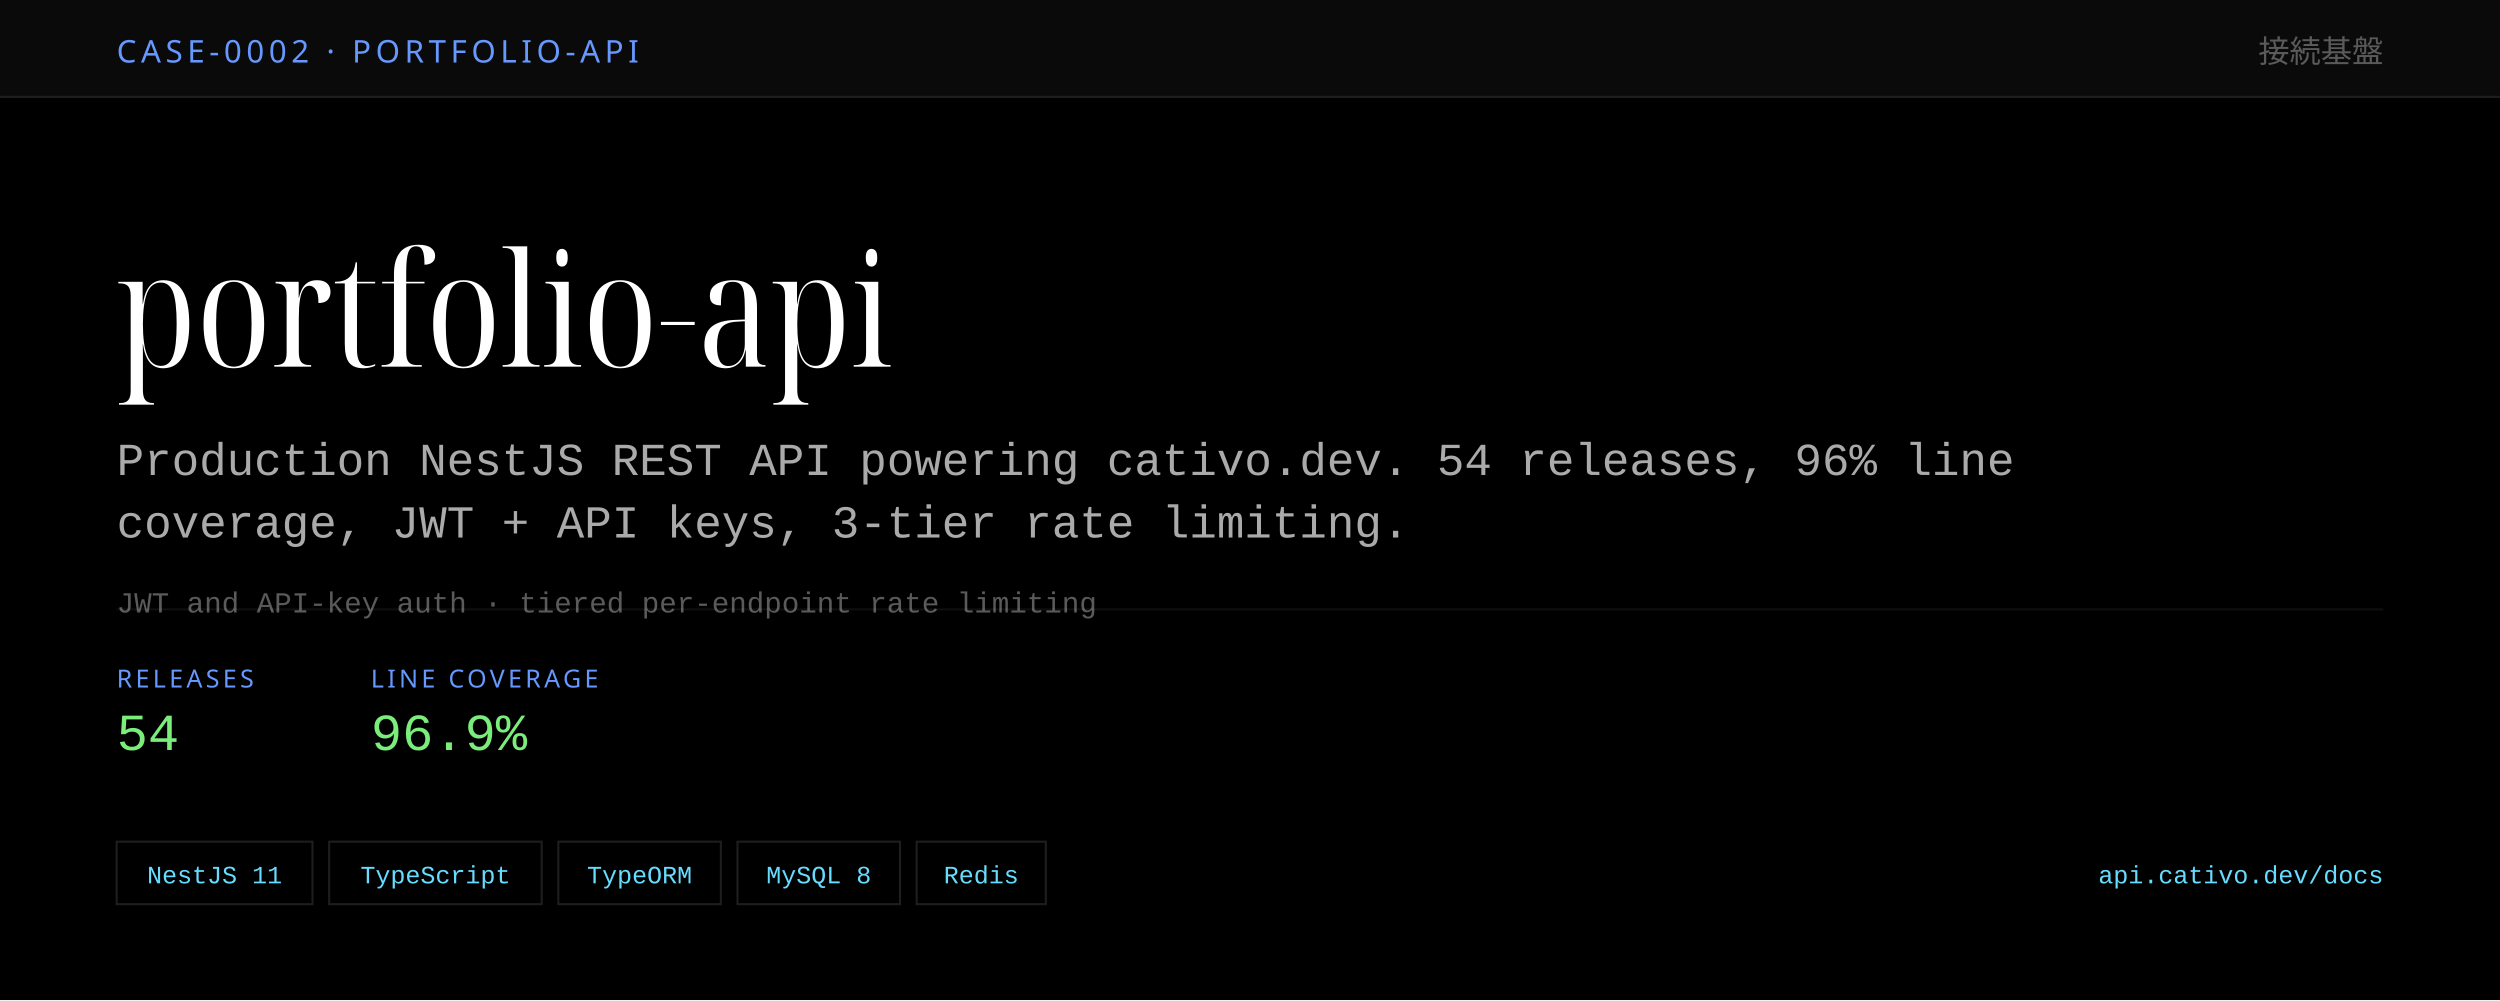
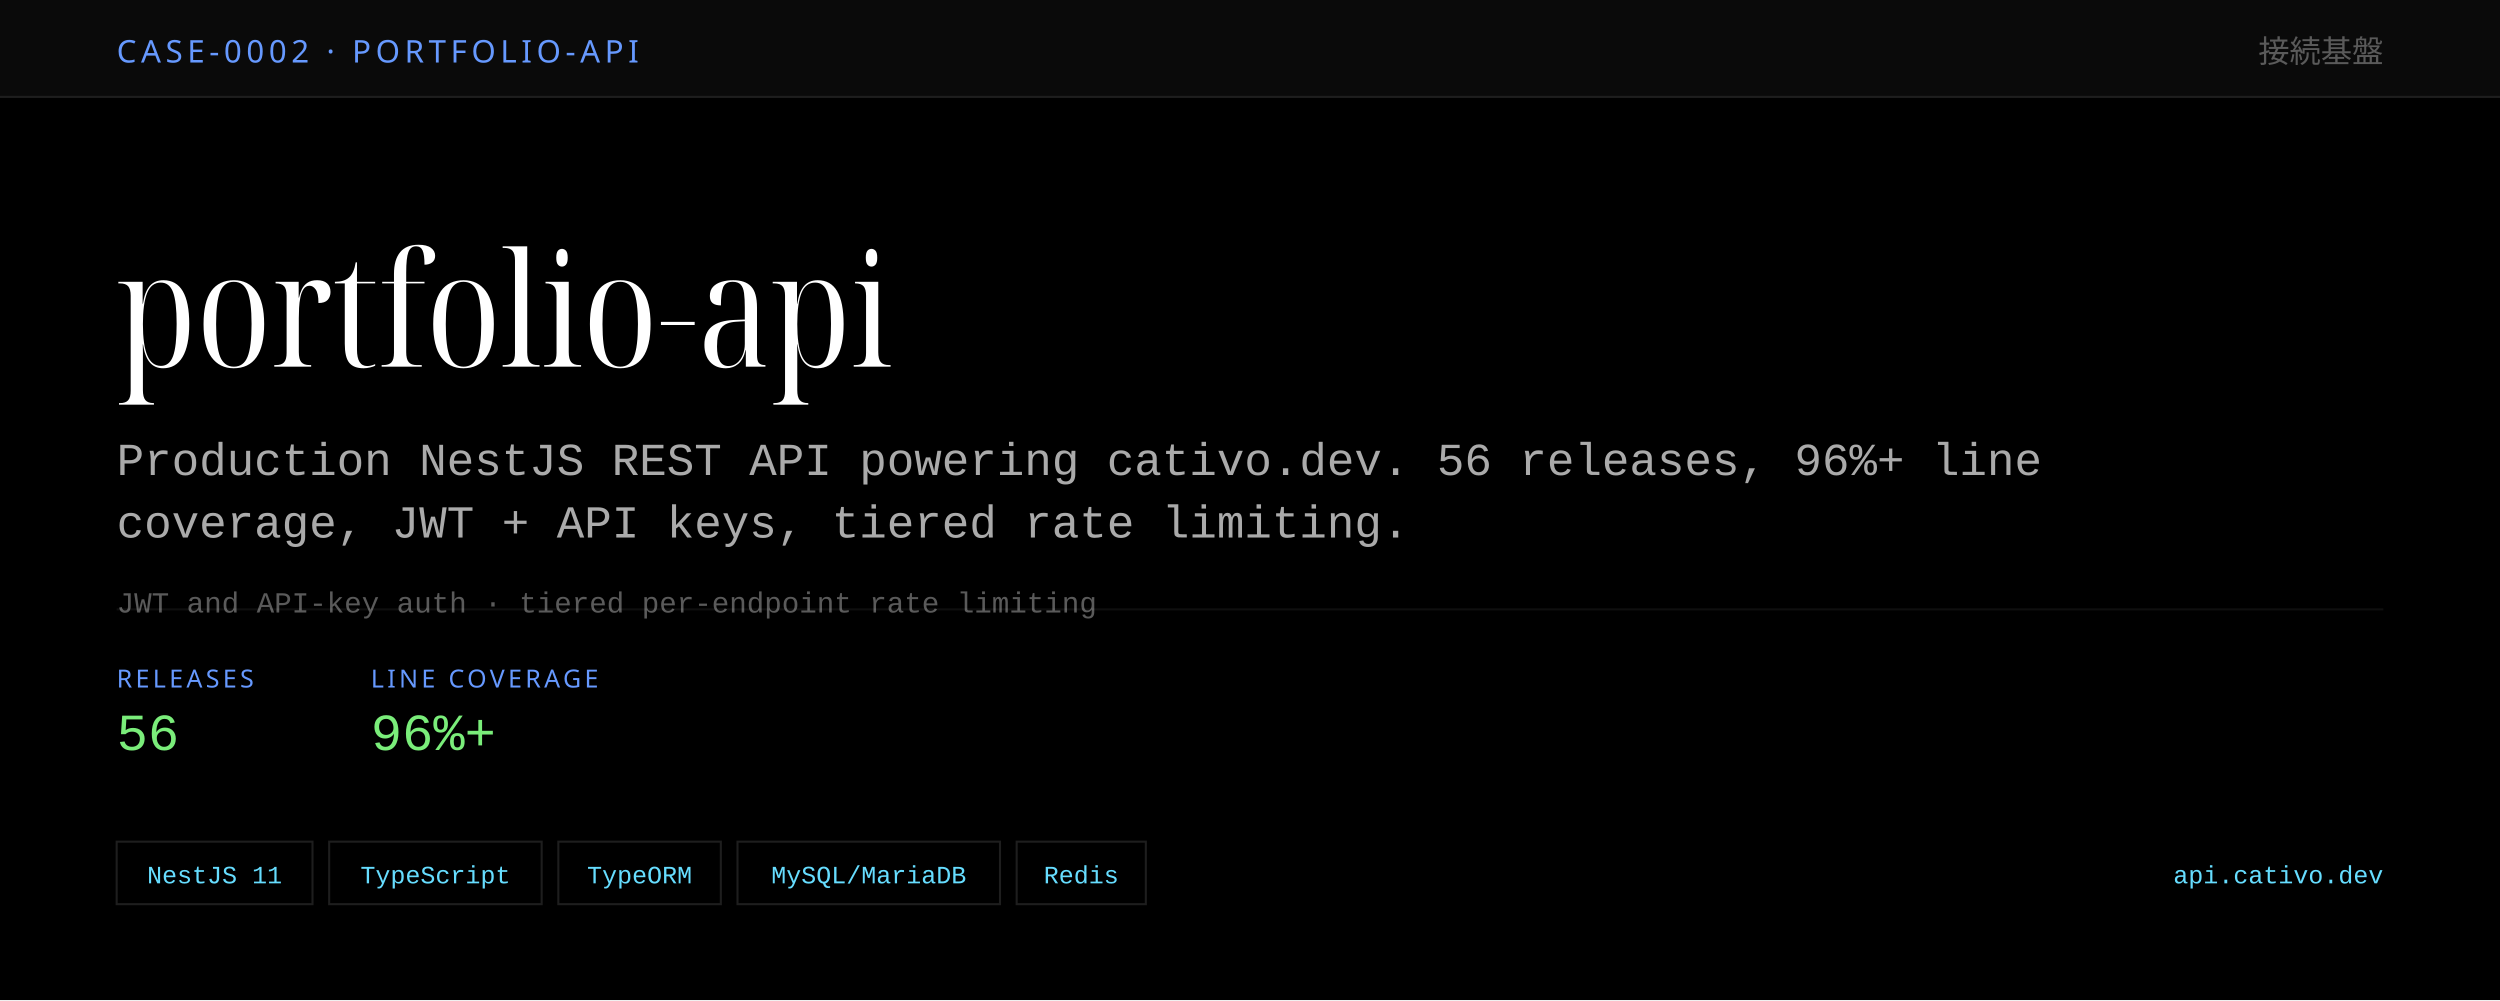
- <svg xmlns="http://www.w3.org/2000/svg" viewBox="0 0 1200 480" width="1200" height="480" role="img" aria-label="portfolio-api — Production NestJS REST API powering cativo.dev. 54 releases, 96% line coverage, JWT + API keys, 3-tier rate limiting">
+ <svg xmlns="http://www.w3.org/2000/svg" viewBox="0 0 1200 480" width="1200" height="480" role="img" aria-label="portfolio-api — Production NestJS REST API powering cativo.dev. 56 releases, 96%+ line coverage, JWT + API keys, tiered rate limiting">
  <style>
    .mono  { font-family: 'JetBrains Mono','Cascadia Mono',Consolas,'Courier New',monospace; }
    .stamp { font-family: 'Saira Extra Condensed',Impact,'Arial Narrow',sans-serif; }
    .title { font-family: 'Noto Serif Display','Times New Roman',serif; }
    .kanji { font-family: 'Shippori Mincho B1',YuMincho,serif; }
  </style>
  <rect width="1200" height="480" fill="#000000" />
  <rect width="1200" height="46" fill="#0a0a0a" />
  <rect y="46" width="1200" height="1" fill="rgba(255,255,255,0.12)" />
  <text class="stamp" x="56" y="30" font-size="15" fill="#6699ff" letter-spacing="2.2">CASE-0002 · PORTFOLIO-API</text>
  <text class="kanji" x="1144" y="30" font-size="15" fill="#5a5a5a" text-anchor="end">接続基盤</text>
  <g transform="translate(56,176) scale(0.82,1)">
    <text class="title" x="0" y="0" font-size="76" fill="#ffffff">portfolio-api</text>
  </g>
-   <text class="mono" x="56" y="228" font-size="22" fill="#aaaaaa">Production NestJS REST API powering cativo.dev. 54 releases, 96% line</text>
-   <text class="mono" x="56" y="258" font-size="22" fill="#aaaaaa">coverage, JWT + API keys, 3-tier rate limiting.</text>
+   <text class="mono" x="56" y="228" font-size="22" fill="#aaaaaa">Production NestJS REST API powering cativo.dev. 56 releases, 96%+ line</text>
+   <text class="mono" x="56" y="258" font-size="22" fill="#aaaaaa">coverage, JWT + API keys, tiered rate limiting.</text>
  <text class="mono" x="56" y="294" font-size="14" fill="#5a5a5a">JWT and API-key auth · tiered per-endpoint rate limiting</text>
  <rect x="56" y="292" width="1088" height="1" fill="rgba(255,255,255,0.06)" />
  <text class="stamp" x="56" y="330" font-size="12" fill="#6699ff" letter-spacing="1.6">RELEASES</text>
-   <text class="mono" x="56" y="360" font-size="25" fill="#7aed7a">54</text>
+   <text class="mono" x="56" y="360" font-size="25" fill="#7aed7a">56</text>
  <text class="stamp" x="178" y="330" font-size="12" fill="#6699ff" letter-spacing="1.6">LINE COVERAGE</text>
-   <text class="mono" x="178" y="360" font-size="25" fill="#7aed7a">96.9%</text>
+   <text class="mono" x="178" y="360" font-size="25" fill="#7aed7a">96%+</text>
  <rect x="56" y="404" width="94" height="30" fill="none" stroke="rgba(255,255,255,0.12)" />
  <text class="mono" x="103" y="424" font-size="12" fill="#66ddff" text-anchor="middle">NestJS 11</text>
  <rect x="158" y="404" width="102" height="30" fill="none" stroke="rgba(255,255,255,0.12)" />
  <text class="mono" x="209" y="424" font-size="12" fill="#66ddff" text-anchor="middle">TypeScript</text>
  <rect x="268" y="404" width="78" height="30" fill="none" stroke="rgba(255,255,255,0.12)" />
  <text class="mono" x="307" y="424" font-size="12" fill="#66ddff" text-anchor="middle">TypeORM</text>
-   <rect x="354" y="404" width="78" height="30" fill="none" stroke="rgba(255,255,255,0.12)" />
-   <text class="mono" x="393" y="424" font-size="12" fill="#66ddff" text-anchor="middle">MySQL 8</text>
-   <rect x="440" y="404" width="62" height="30" fill="none" stroke="rgba(255,255,255,0.12)" />
-   <text class="mono" x="471" y="424" font-size="12" fill="#66ddff" text-anchor="middle">Redis</text>
-   <text class="mono" x="1144" y="424" font-size="12" fill="#66ddff" text-anchor="end">api.cativo.dev/docs</text>
+   <rect x="354" y="404" width="126" height="30" fill="none" stroke="rgba(255,255,255,0.12)" />
+   <text class="mono" x="417" y="424" font-size="12" fill="#66ddff" text-anchor="middle">MySQL/MariaDB</text>
+   <rect x="488" y="404" width="62" height="30" fill="none" stroke="rgba(255,255,255,0.12)" />
+   <text class="mono" x="519" y="424" font-size="12" fill="#66ddff" text-anchor="middle">Redis</text>
+   <text class="mono" x="1144" y="424" font-size="12" fill="#66ddff" text-anchor="end">api.cativo.dev</text>
</svg>
